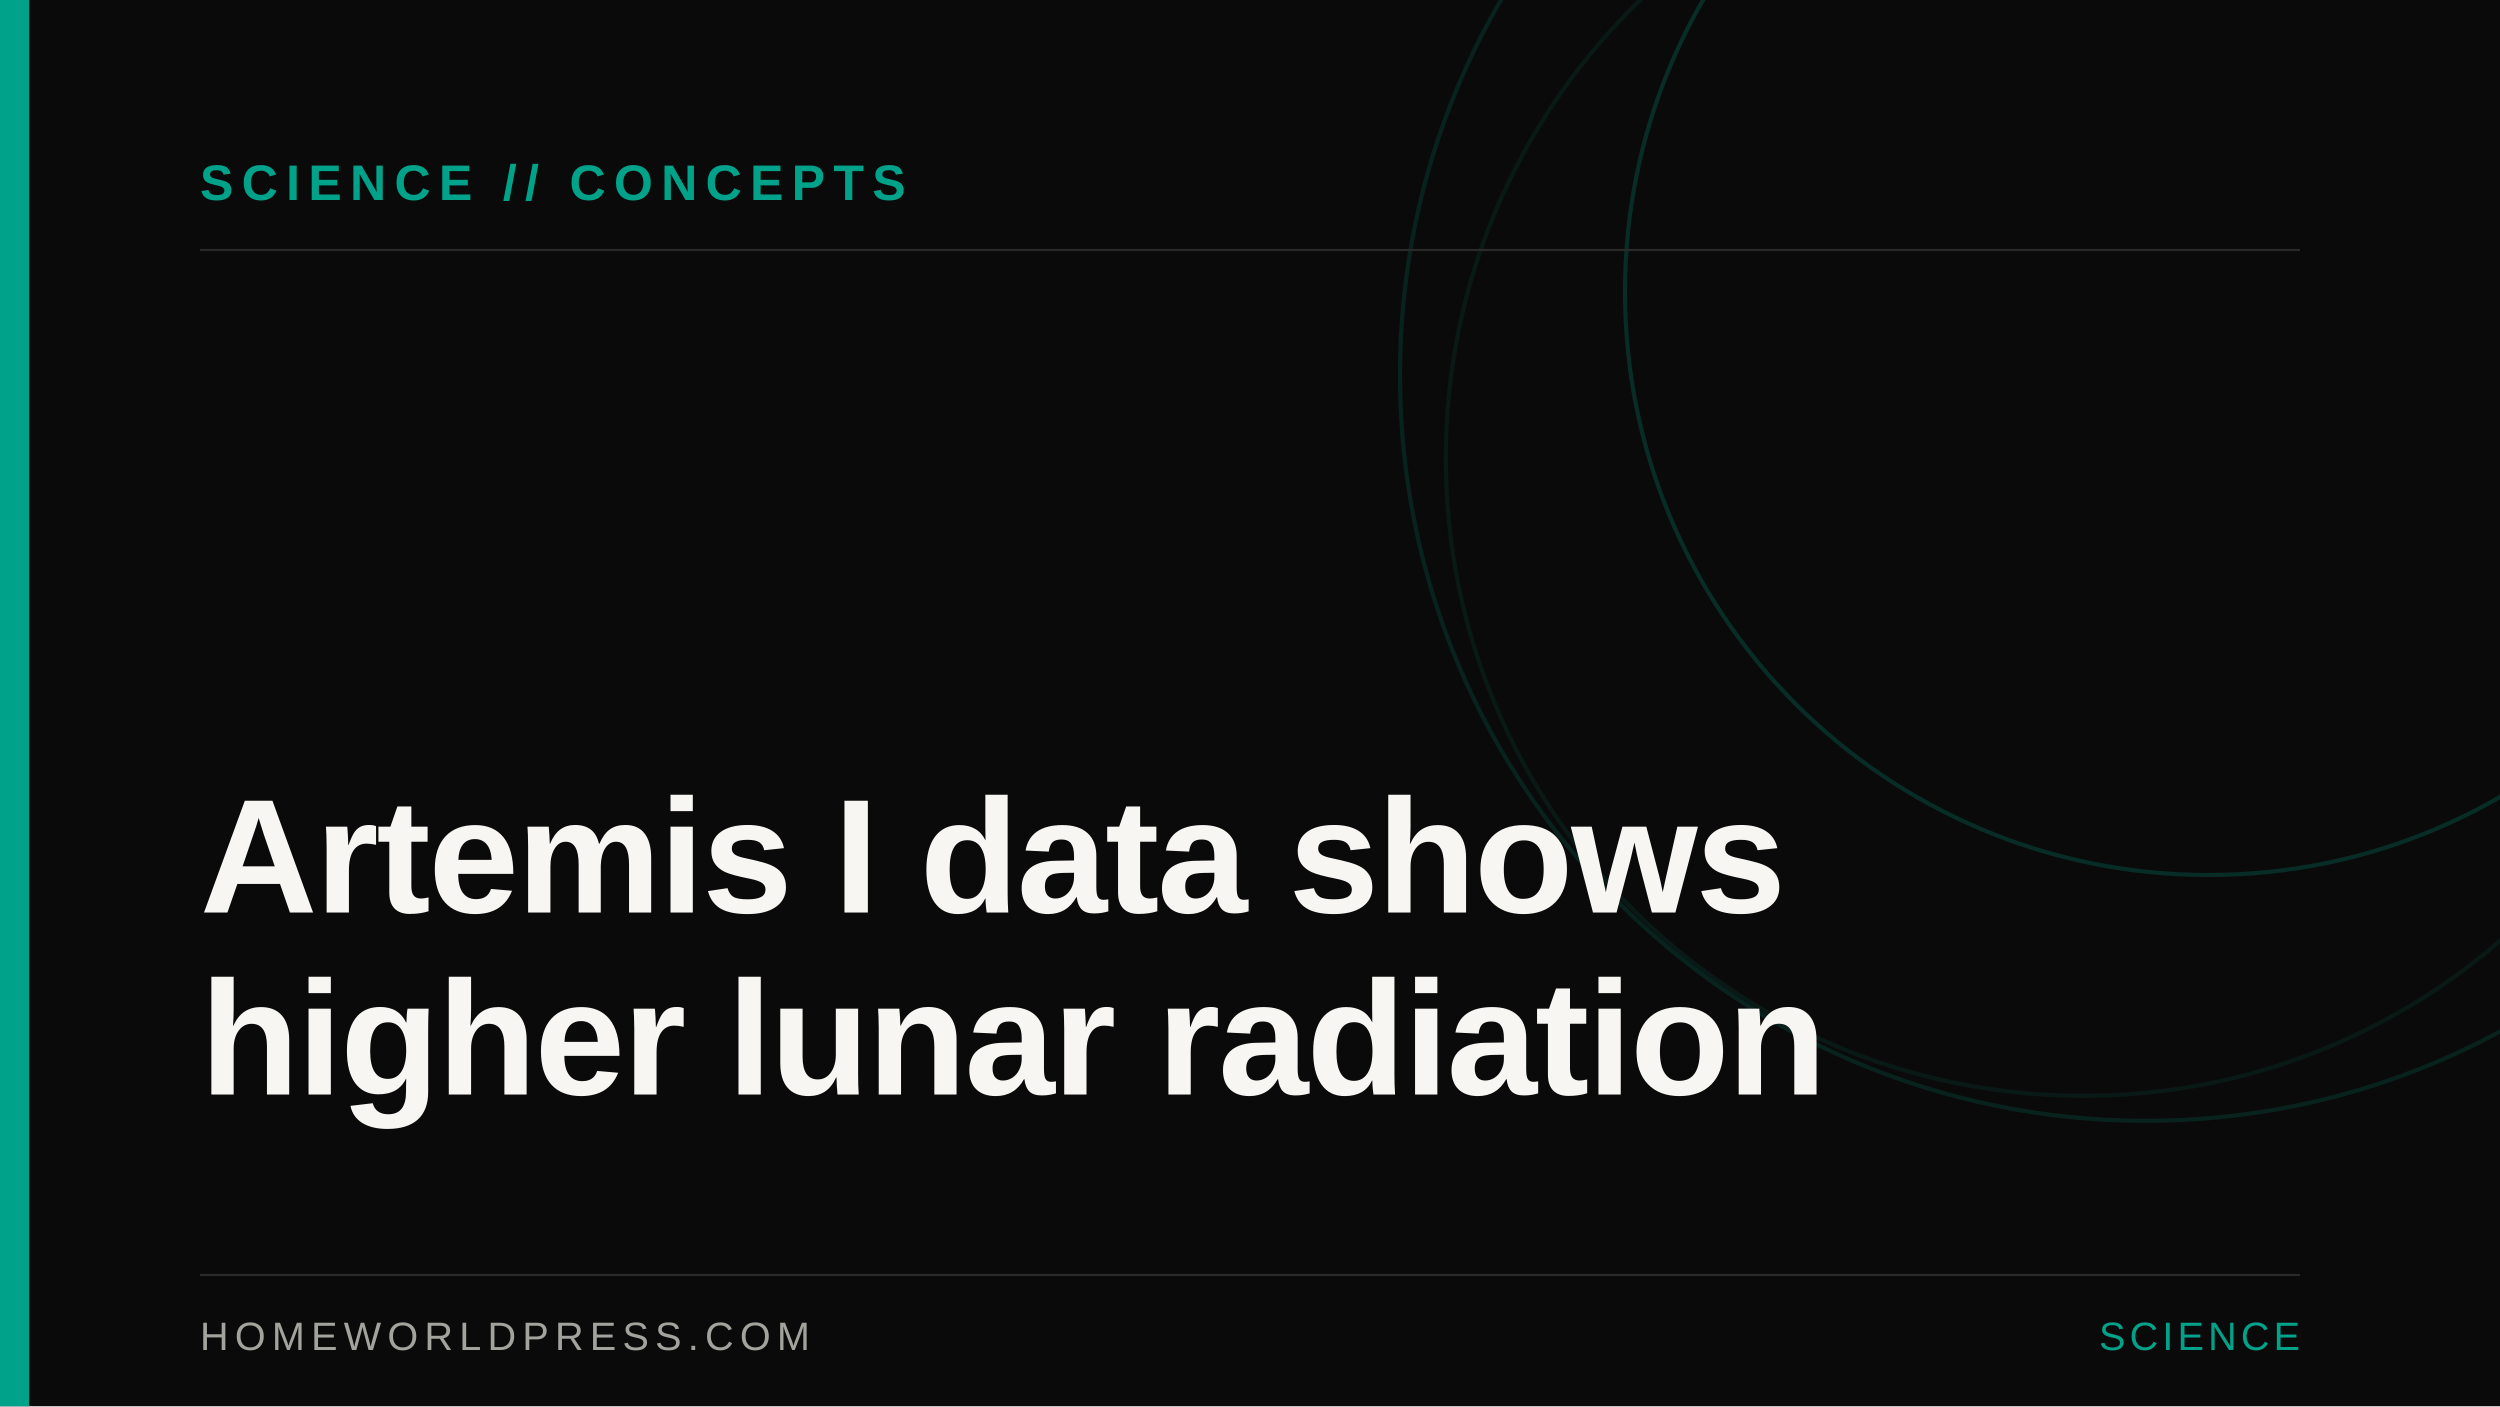
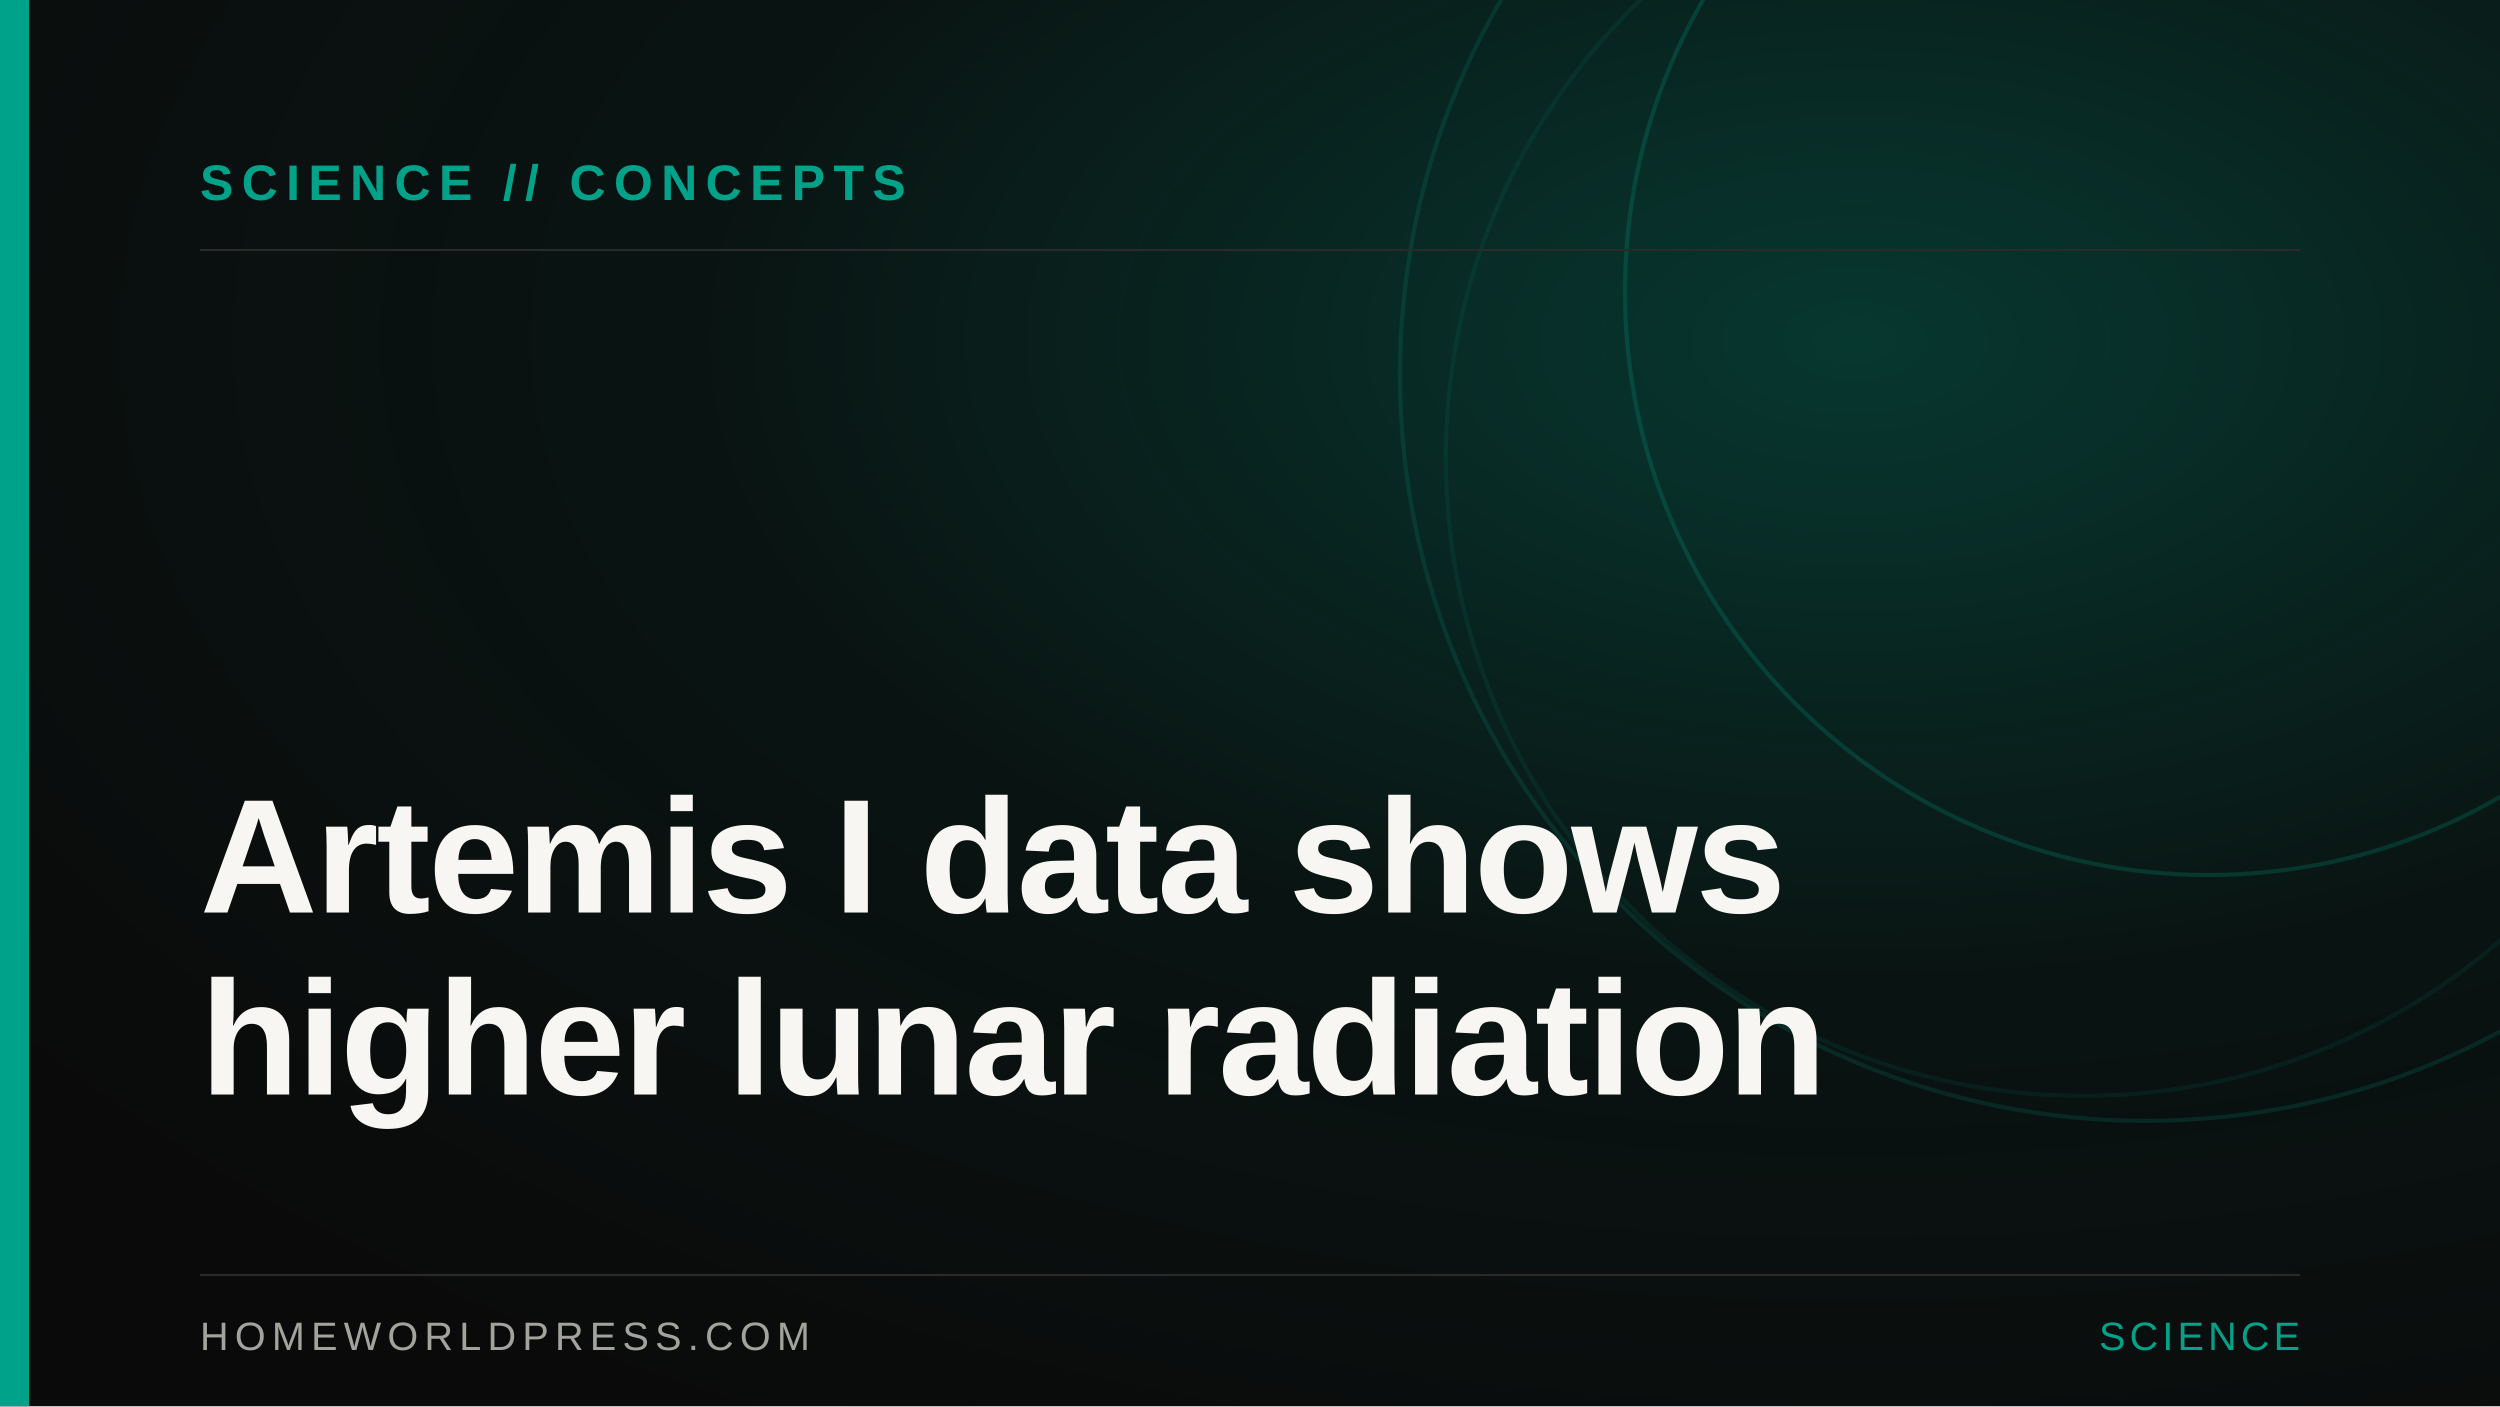
<svg xmlns="http://www.w3.org/2000/svg" width="1200" height="675" viewBox="0 0 1200 675" role="img">
+   <defs>
+     <radialGradient id="brilho" cx="0.74" cy="0.24" r="0.9">
+       <stop offset="0" stop-color="#00A389" stop-opacity="0.3" />
+       <stop offset="0.5" stop-color="#00A389" stop-opacity="0.07" />
+       <stop offset="1" stop-color="#00A389" stop-opacity="0" />
+     </radialGradient>
+   </defs>
  <rect width="1200" height="675" fill="#0A0A0A" />
+   <rect width="1200" height="675" fill="url(#brilho)" />
  <text x="96" y="96" font-family="Helvetica Neue, Arial, sans-serif" font-size="24" font-weight="700" fill="#00A389" letter-spacing="4">SCIENCE // CONCEPTS</text>
  <circle cx="1060" cy="140" r="280" fill="none" stroke="#00A389" stroke-width="2" opacity="0.22" />
  <circle cx="1030" cy="180" r="358" fill="none" stroke="#00A389" stroke-width="2" opacity="0.16" />
  <circle cx="1000" cy="220" r="306" fill="none" stroke="#00A389" stroke-width="2" opacity="0.1" />
  <text x="96" y="438" font-family="Helvetica Neue, Arial, sans-serif" font-size="78" font-weight="700" fill="#F7F6F2" letter-spacing="-1">Artemis I data shows</text>
  <text x="96" y="525.36" font-family="Helvetica Neue, Arial, sans-serif" font-size="78" font-weight="700" fill="#F7F6F2" letter-spacing="-1">higher lunar radiation</text>
  <rect x="0" y="0" width="14" height="675" fill="#00A389" />
  <line x1="96" y1="120" x2="1104" y2="120" stroke="#2A2A28" stroke-width="1" />
  <line x1="96" y1="612" x2="1104" y2="612" stroke="#2A2A28" stroke-width="1" />
  <text x="96" y="648" font-family="Helvetica Neue, Arial, sans-serif" font-size="19" fill="#A3A39E" letter-spacing="3">HOMEWORLDPRESS.COM</text>
  <text x="1104" y="648" text-anchor="end" font-family="Helvetica Neue, Arial, sans-serif" font-size="19" fill="#00A389" letter-spacing="2">SCIENCE</text>
</svg>
